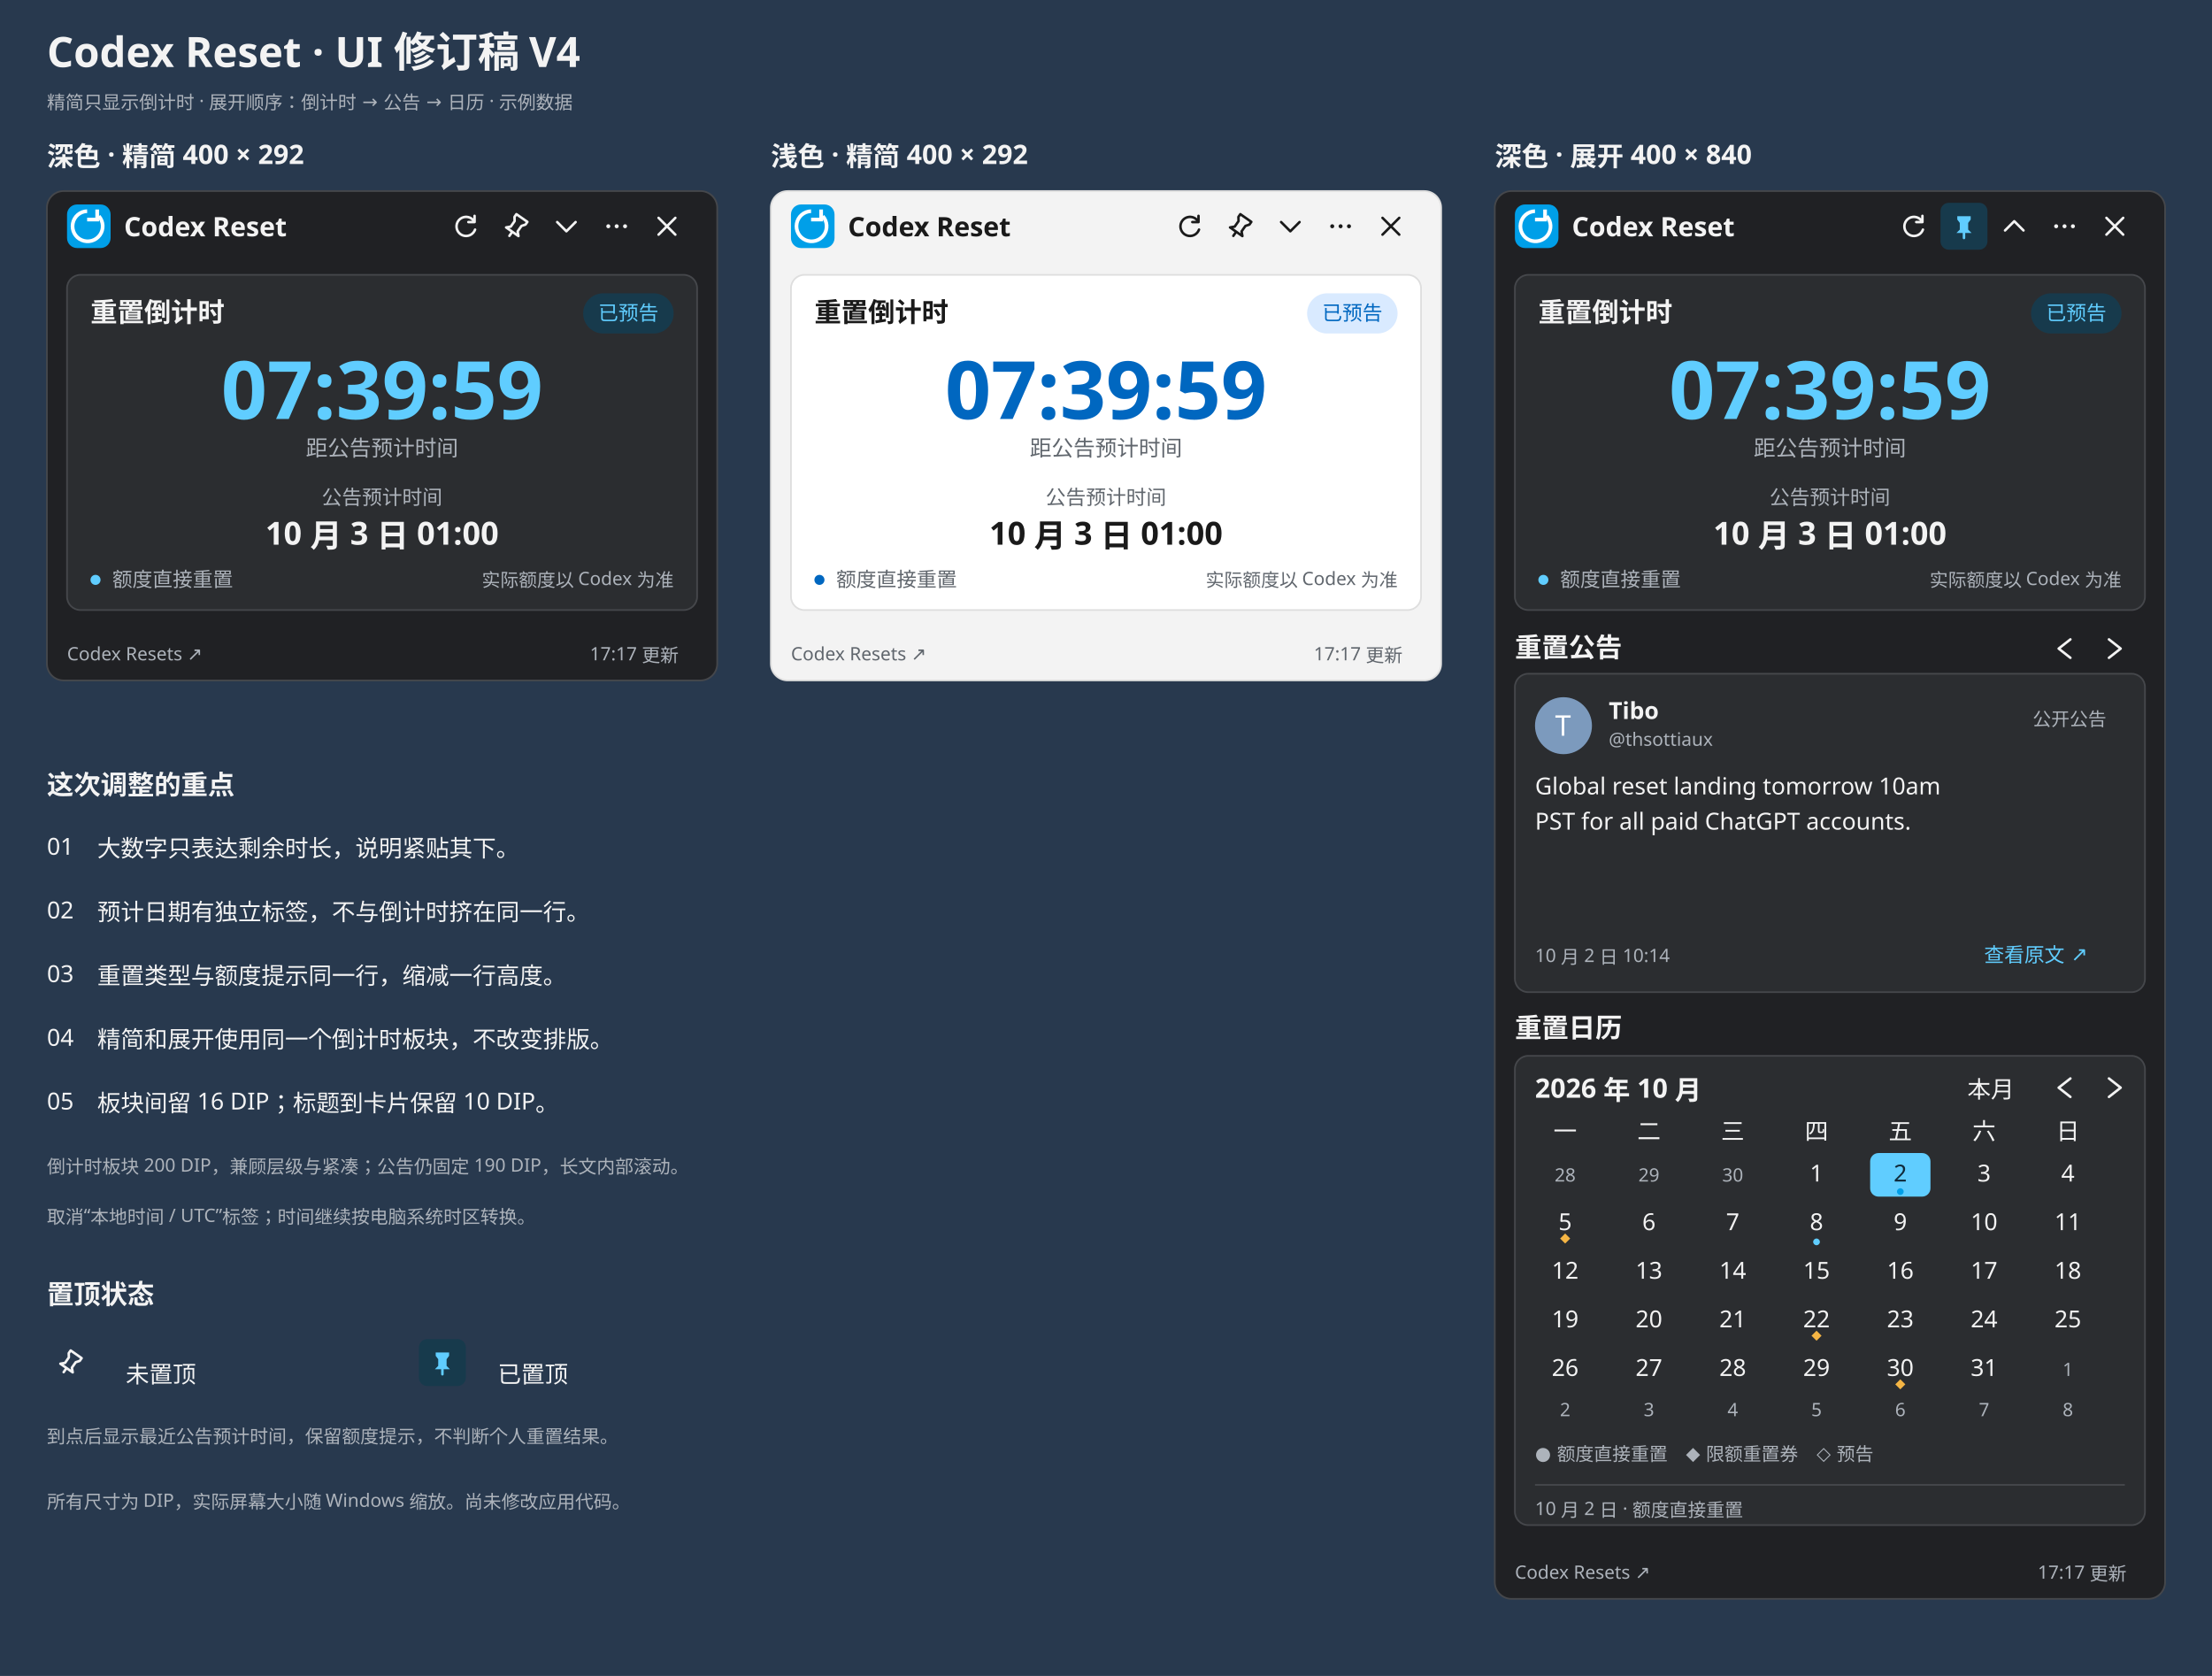
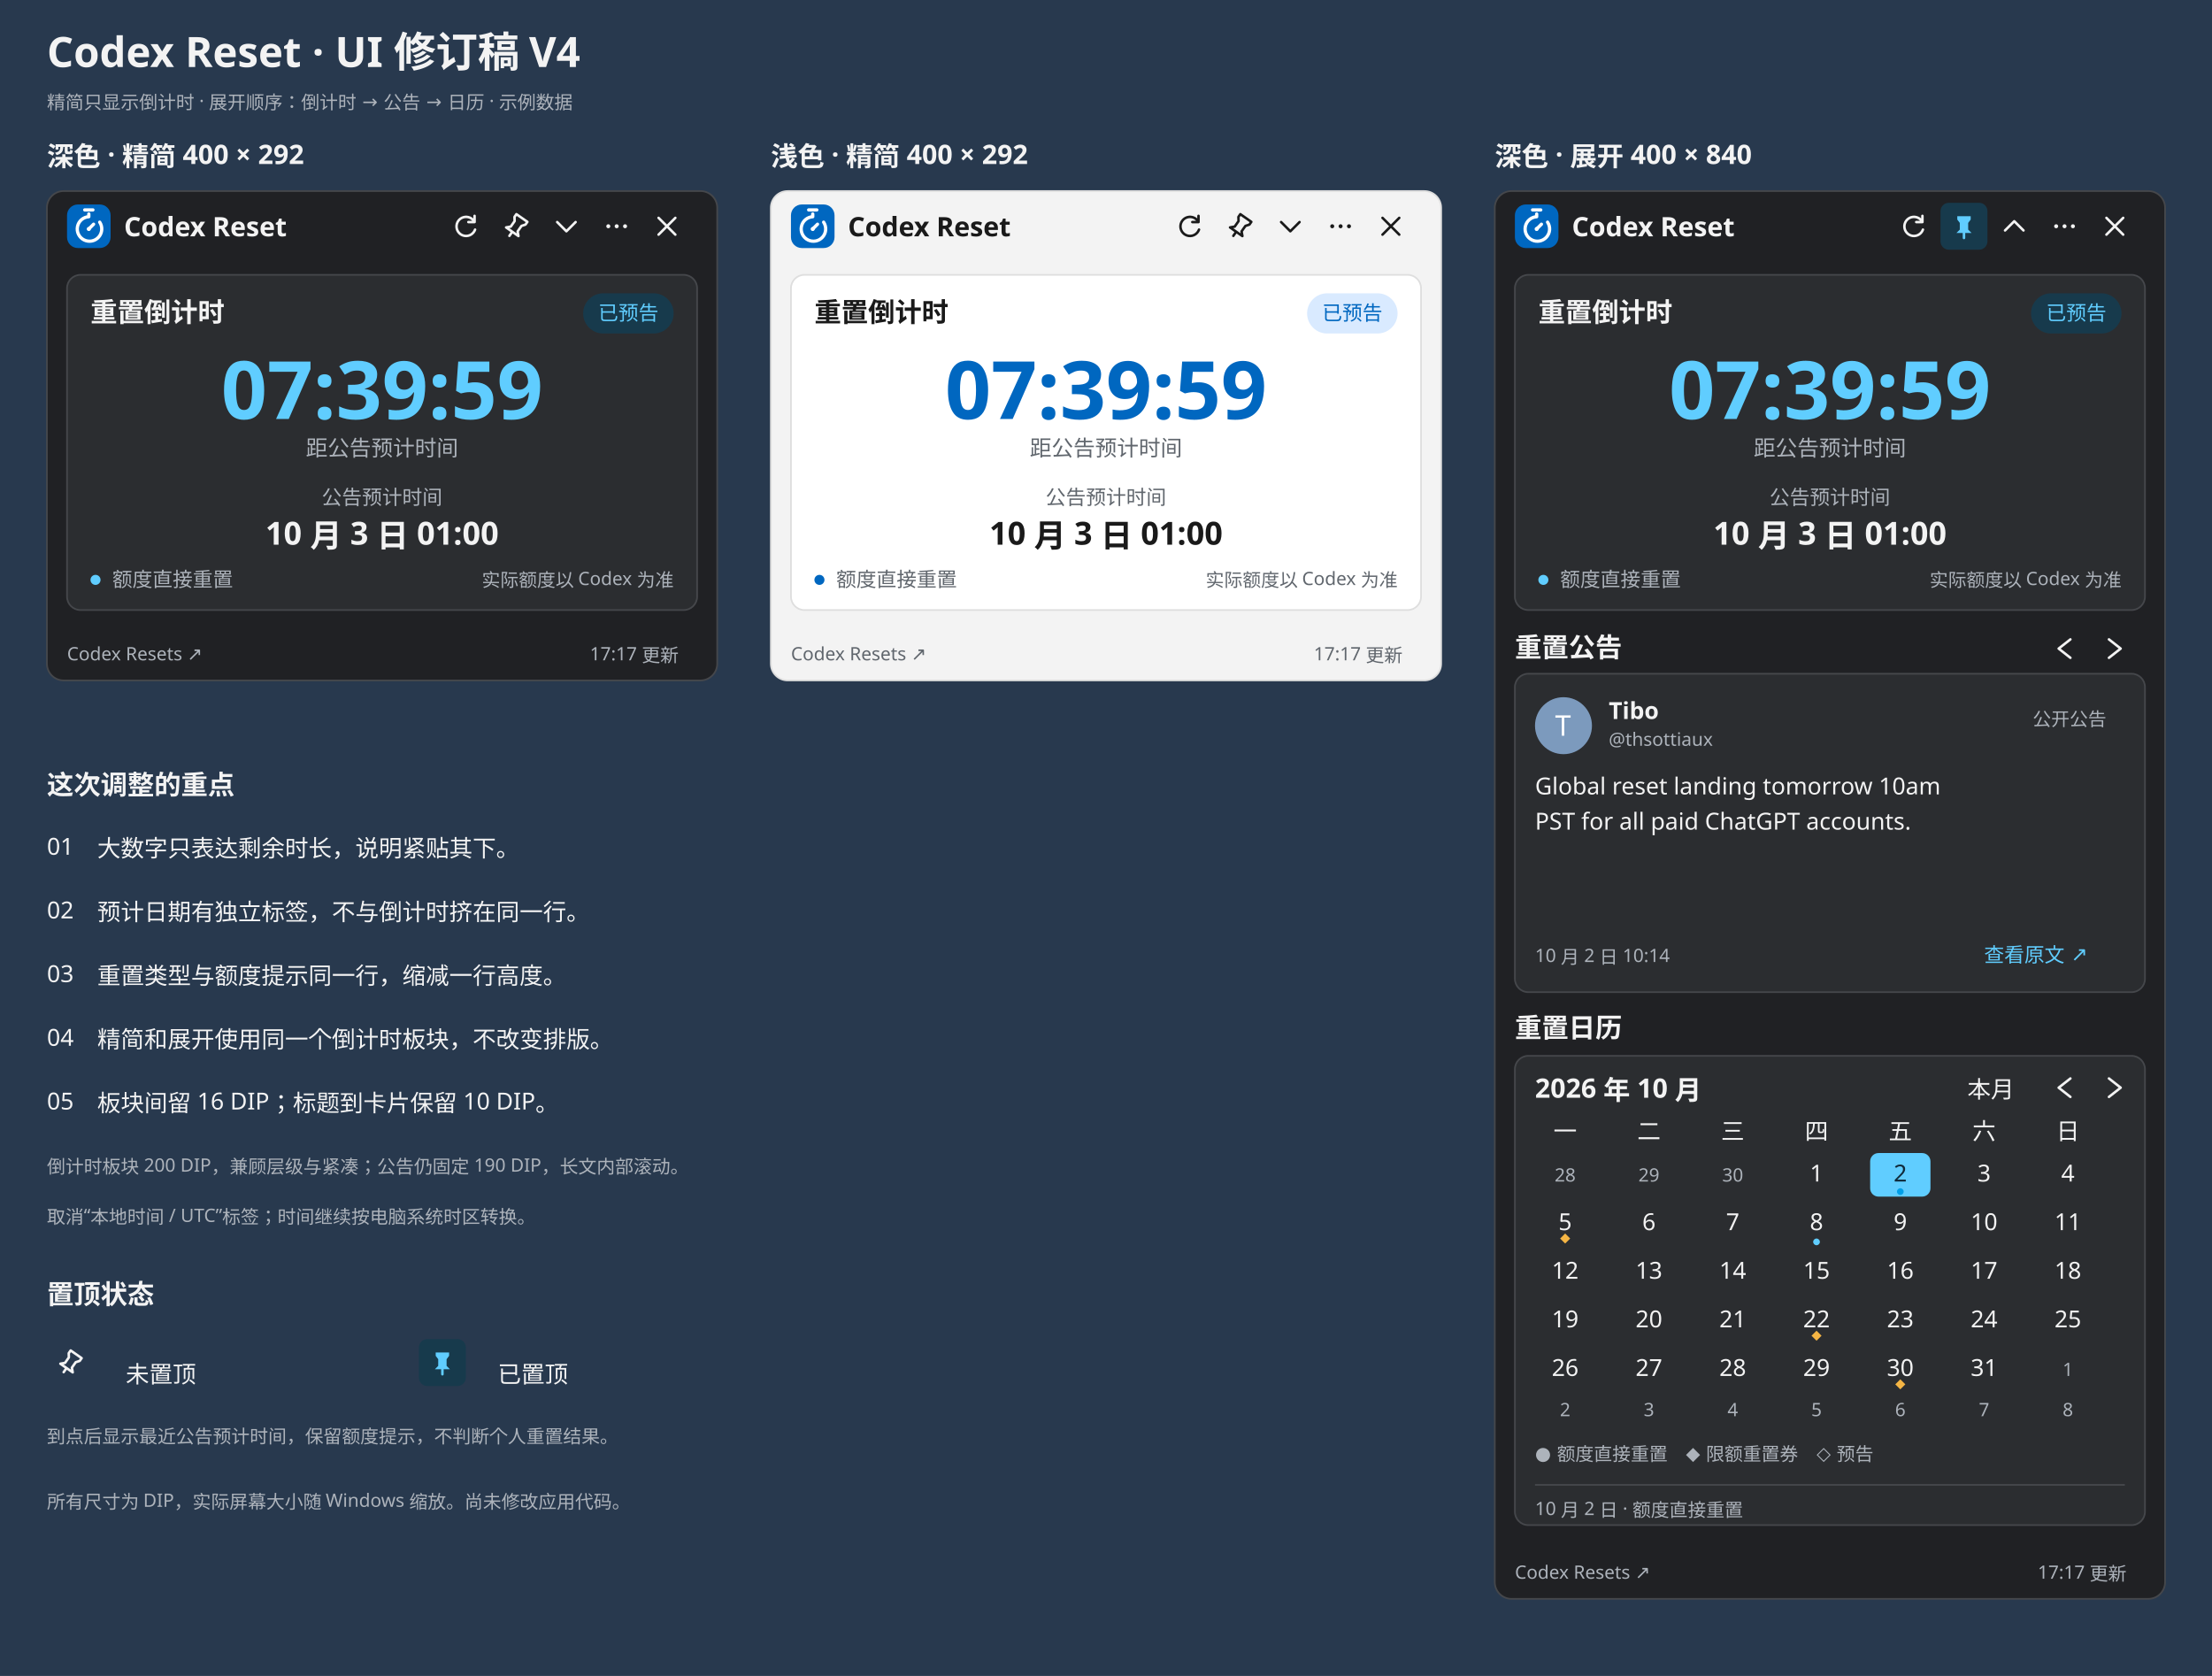
<svg xmlns="http://www.w3.org/2000/svg" width="1320" height="1000" viewBox="0 0 1320 1000">
  <rect width="1320" height="1000" fill="#28394e" />
  <text x="28" y="40" style="font-size:25px;font-weight:600;fill:#f3f3f3">Codex Reset · UI 修订稿 V4</text>
  <text x="28" y="65" class="muted" style=";fill:#adb3bb">精简只显示倒计时 · 展开顺序：倒计时 → 公告 → 日历 · 示例数据</text>
  <text x="28" y="99" class="heading" style=";fill:#f3f3f3">深色 · 精简 400 × 292</text>
  <g transform="translate(28 114)" color="#f3f3f3" style="--surface:#202124;--card:#2b2d30;--border:#45474b;--status:#173a4c;--accent:#60cdff">
    <g transform="translate(0 0)">
      <g>
        <rect width="400" height="292" rx="10" fill="#202124" stroke="#45474b" />
        <g transform="translate(0 0)">
          <g>
            <g transform="translate(12 8)">
              <g>
-                 <rect width="26" height="26" rx="6" fill="#009fe8" />
-                 <path d="M19 7a9 9 0 1 1-7-3" stroke="white" stroke-width="2.2" fill="none" />
-                 <path d="M18 3v6h-6" stroke="white" stroke-width="2.2" fill="none" />
+                 <g transform="scale(0.8125)">
+                   <rect width="32" height="32" rx="8" fill="#0067C0" />
+                   <g fill="none" stroke="white" stroke-width="2.4" stroke-linecap="round" stroke-linejoin="round">
+                     <path d="M13 4h6 M16 7v2 M24 13A9 9 0 1 1 16 9 M16 18l3.5-3.5" />
+                   </g>
+                   <circle cx="16" cy="18" r="1.5" fill="white" />
+                 </g>
              </g>
            </g>
            <text x="46" y="27" class="heading" style=";fill:#f3f3f3">Codex Reset</text>
            <g transform="translate(236 7)" data-button="refresh">
              <rect width="28" height="28" rx="5" fill="transparent" />
              <svg x="6" y="6" width="16" height="16" viewBox="0 0 16 16" fill="none" stroke="#f3f3f3" stroke-width="1.5" stroke-linecap="round" stroke-linejoin="round">
                <path d="M13.2 5.5A5.7 5.7 0 1 0 13.5 10 M13.2 1.8v3.7H9.5" />
              </svg>
            </g>
            <g transform="translate(266 7)" data-button="pin">
              <rect width="28" height="28" rx="5" fill="transparent" />
              <svg x="6" y="6" width="16" height="16" viewBox="0 0 16 16" fill="none" stroke="#f3f3f3" stroke-width="1.5" stroke-linecap="round" stroke-linejoin="round">
                <g transform="rotate(35 8 8)">
                  <path d="M4 2h8v2l-1.5 2v4l2 2h-9l2-2V6L4 4z M8 12v3" />
                </g>
              </svg>
            </g>
            <g transform="translate(296 7)" data-button="down">
              <rect width="28" height="28" rx="5" fill="transparent" />
              <svg x="6" y="6" width="16" height="16" viewBox="0 0 16 16" fill="none" stroke="#f3f3f3" stroke-width="1.5" stroke-linecap="round" stroke-linejoin="round">
                <path d="M2.5 5.5L8 11l5.5-5.5" />
              </svg>
            </g>
            <g transform="translate(326 7)" data-button="more">
              <rect width="28" height="28" rx="5" fill="transparent" />
              <svg x="6" y="6" width="16" height="16" viewBox="0 0 16 16" fill="none" stroke="#f3f3f3" stroke-width="1.5" stroke-linecap="round" stroke-linejoin="round">
                <circle cx="3" cy="8" r="1.2" fill="#f3f3f3" stroke="none" />
                <circle cx="8" cy="8" r="1.2" fill="#f3f3f3" stroke="none" />
                <circle cx="13" cy="8" r="1.2" fill="#f3f3f3" stroke="none" />
              </svg>
            </g>
            <g transform="translate(356 7)" data-button="close">
              <rect width="28" height="28" rx="5" fill="transparent" />
              <svg x="6" y="6" width="16" height="16" viewBox="0 0 16 16" fill="none" stroke="#f3f3f3" stroke-width="1.5" stroke-linecap="round" stroke-linejoin="round">
                <path d="M3 3l10 10 M13 3L3 13" />
              </svg>
            </g>
          </g>
        </g>
        <g transform="translate(0 0)">
          <g>
            <rect x="12" y="50" width="376" height="200" rx="8" fill="#2b2d30" stroke="#45474b" />
            <text x="26" y="78" class="heading" style=";fill:#f3f3f3">重置倒计时</text>
            <rect x="320" y="61" width="54" height="24" rx="12" fill="#173a4c" />
            <text x="347" y="77" text-anchor="middle" class="accent" style="font-size:12px;fill:#60cdff">已预告</text>
            <text x="200" y="136" text-anchor="middle" class="accent" style="font-size:48px;font-weight:600;font-variant-numeric:tabular-nums;fill:#60cdff">07:39:59</text>
            <text x="200" y="158" text-anchor="middle" class="muted" style="font-size:13px;fill:#adb3bb">距公告预计时间</text>
            <text x="200" y="187" text-anchor="middle" class="muted" style="font-size:12px;fill:#adb3bb">公告预计时间</text>
            <text x="200" y="211" text-anchor="middle" style="font-size:19px;font-weight:600;fill:#f3f3f3">10 月 3 日 01:00</text>
            <circle cx="29" cy="232" r="3" fill="#60cdff" />
            <text x="39" y="236" class="muted" style="font-size:12px;fill:#adb3bb">额度直接重置</text>
            <text x="374" y="236" text-anchor="end" class="muted" style=";fill:#adb3bb">实际额度以 Codex 为准</text>
          </g>
        </g>
        <g transform="translate(0 262)">
          <g>
            <text x="12" y="18" class="muted" style=";fill:#adb3bb">Codex Resets ↗</text>
            <text x="324" y="18" class="muted" style=";fill:#adb3bb">17:17 更新</text>
          </g>
        </g>
      </g>
    </g>
  </g>
  <text x="460" y="99" class="heading" style=";fill:#f3f3f3">浅色 · 精简 400 × 292</text>
  <g class="light" transform="translate(460 114)" color="#1a1a1a" style="--text:#1a1a1a;--muted:#60666d;--surface:#f3f3f3;--card:#ffffff;--border:#dedede;--status:#d9eaff;--accent:#0067c0">
    <g transform="translate(0 0)">
      <g>
        <rect width="400" height="292" rx="10" fill="#f3f3f3" stroke="#dedede" />
        <g transform="translate(0 0)">
          <g>
            <g transform="translate(12 8)">
              <g>
-                 <rect width="26" height="26" rx="6" fill="#009fe8" />
-                 <path d="M19 7a9 9 0 1 1-7-3" stroke="white" stroke-width="2.2" fill="none" />
-                 <path d="M18 3v6h-6" stroke="white" stroke-width="2.2" fill="none" />
+                 <g transform="scale(0.8125)">
+                   <rect width="32" height="32" rx="8" fill="#0067C0" />
+                   <g fill="none" stroke="white" stroke-width="2.4" stroke-linecap="round" stroke-linejoin="round">
+                     <path d="M13 4h6 M16 7v2 M24 13A9 9 0 1 1 16 9 M16 18l3.5-3.5" />
+                   </g>
+                   <circle cx="16" cy="18" r="1.5" fill="white" />
+                 </g>
              </g>
            </g>
            <text x="46" y="27" class="heading" style=";fill:#1a1a1a">Codex Reset</text>
            <g transform="translate(236 7)" data-button="refresh">
              <rect width="28" height="28" rx="5" fill="transparent" />
              <svg x="6" y="6" width="16" height="16" viewBox="0 0 16 16" fill="none" stroke="#1a1a1a" stroke-width="1.5" stroke-linecap="round" stroke-linejoin="round">
                <path d="M13.2 5.5A5.7 5.7 0 1 0 13.5 10 M13.2 1.8v3.7H9.5" />
              </svg>
            </g>
            <g transform="translate(266 7)" data-button="pin">
              <rect width="28" height="28" rx="5" fill="transparent" />
              <svg x="6" y="6" width="16" height="16" viewBox="0 0 16 16" fill="none" stroke="#1a1a1a" stroke-width="1.5" stroke-linecap="round" stroke-linejoin="round">
                <g transform="rotate(35 8 8)">
                  <path d="M4 2h8v2l-1.5 2v4l2 2h-9l2-2V6L4 4z M8 12v3" />
                </g>
              </svg>
            </g>
            <g transform="translate(296 7)" data-button="down">
              <rect width="28" height="28" rx="5" fill="transparent" />
              <svg x="6" y="6" width="16" height="16" viewBox="0 0 16 16" fill="none" stroke="#1a1a1a" stroke-width="1.5" stroke-linecap="round" stroke-linejoin="round">
                <path d="M2.5 5.5L8 11l5.5-5.5" />
              </svg>
            </g>
            <g transform="translate(326 7)" data-button="more">
              <rect width="28" height="28" rx="5" fill="transparent" />
              <svg x="6" y="6" width="16" height="16" viewBox="0 0 16 16" fill="none" stroke="#1a1a1a" stroke-width="1.5" stroke-linecap="round" stroke-linejoin="round">
                <circle cx="3" cy="8" r="1.2" fill="#1a1a1a" stroke="none" />
                <circle cx="8" cy="8" r="1.2" fill="#1a1a1a" stroke="none" />
                <circle cx="13" cy="8" r="1.2" fill="#1a1a1a" stroke="none" />
              </svg>
            </g>
            <g transform="translate(356 7)" data-button="close">
              <rect width="28" height="28" rx="5" fill="transparent" />
              <svg x="6" y="6" width="16" height="16" viewBox="0 0 16 16" fill="none" stroke="#1a1a1a" stroke-width="1.5" stroke-linecap="round" stroke-linejoin="round">
                <path d="M3 3l10 10 M13 3L3 13" />
              </svg>
            </g>
          </g>
        </g>
        <g transform="translate(0 0)">
          <g>
            <rect x="12" y="50" width="376" height="200" rx="8" fill="#ffffff" stroke="#dedede" />
            <text x="26" y="78" class="heading" style=";fill:#1a1a1a">重置倒计时</text>
            <rect x="320" y="61" width="54" height="24" rx="12" fill="#d9eaff" />
            <text x="347" y="77" text-anchor="middle" class="accent" style="font-size:12px;fill:#0067c0">已预告</text>
            <text x="200" y="136" text-anchor="middle" class="accent" style="font-size:48px;font-weight:600;font-variant-numeric:tabular-nums;fill:#0067c0">07:39:59</text>
            <text x="200" y="158" text-anchor="middle" class="muted" style="font-size:13px;fill:#60666d">距公告预计时间</text>
            <text x="200" y="187" text-anchor="middle" class="muted" style="font-size:12px;fill:#60666d">公告预计时间</text>
            <text x="200" y="211" text-anchor="middle" style="font-size:19px;font-weight:600;fill:#1a1a1a">10 月 3 日 01:00</text>
            <circle cx="29" cy="232" r="3" fill="#0067c0" />
            <text x="39" y="236" class="muted" style="font-size:12px;fill:#60666d">额度直接重置</text>
            <text x="374" y="236" text-anchor="end" class="muted" style=";fill:#60666d">实际额度以 Codex 为准</text>
          </g>
        </g>
        <g transform="translate(0 262)">
          <g>
            <text x="12" y="18" class="muted" style=";fill:#60666d">Codex Resets ↗</text>
            <text x="324" y="18" class="muted" style=";fill:#60666d">17:17 更新</text>
          </g>
        </g>
      </g>
    </g>
  </g>
  <text x="892" y="99" class="heading" style=";fill:#f3f3f3">深色 · 展开 400 × 840</text>
  <g transform="translate(892 114)" color="#f3f3f3" style="--surface:#202124;--card:#2b2d30;--border:#45474b;--status:#173a4c;--accent:#60cdff">
    <rect width="400" height="840" rx="10" fill="#202124" stroke="#45474b" />
    <g transform="translate(0 0)">
      <g>
        <g transform="translate(12 8)">
          <g>
-             <rect width="26" height="26" rx="6" fill="#009fe8" />
-             <path d="M19 7a9 9 0 1 1-7-3" stroke="white" stroke-width="2.2" fill="none" />
-             <path d="M18 3v6h-6" stroke="white" stroke-width="2.2" fill="none" />
+             <g transform="scale(0.8125)">
+               <rect width="32" height="32" rx="8" fill="#0067C0" />
+               <g fill="none" stroke="white" stroke-width="2.4" stroke-linecap="round" stroke-linejoin="round">
+                 <path d="M13 4h6 M16 7v2 M24 13A9 9 0 1 1 16 9 M16 18l3.5-3.5" />
+               </g>
+               <circle cx="16" cy="18" r="1.5" fill="white" />
+             </g>
          </g>
        </g>
        <text x="46" y="27" class="heading" style=";fill:#f3f3f3">Codex Reset</text>
        <g transform="translate(236 7)" data-button="refresh">
          <rect width="28" height="28" rx="5" fill="transparent" />
          <svg x="6" y="6" width="16" height="16" viewBox="0 0 16 16" fill="none" stroke="#f3f3f3" stroke-width="1.5" stroke-linecap="round" stroke-linejoin="round">
            <path d="M13.2 5.5A5.7 5.7 0 1 0 13.5 10 M13.2 1.8v3.7H9.5" />
          </svg>
        </g>
        <g transform="translate(266 7)" data-button="pinned">
          <rect width="28" height="28" rx="5" fill="#173a4c" />
          <svg x="6" y="6" width="16" height="16" viewBox="0 0 16 16" fill="none" stroke="#60cdff" stroke-width="1.5" stroke-linecap="round" stroke-linejoin="round">
            <path d="M4 2h8v2l-1.5 2v4l2 2h-9l2-2V6L4 4z" fill="#60cdff" stroke="none" />
            <path d="M8 12v3" />
          </svg>
        </g>
        <g transform="translate(296 7)" data-button="up">
          <rect width="28" height="28" rx="5" fill="transparent" />
          <svg x="6" y="6" width="16" height="16" viewBox="0 0 16 16" fill="none" stroke="#f3f3f3" stroke-width="1.5" stroke-linecap="round" stroke-linejoin="round">
            <path d="M2.5 10.5L8 5l5.5 5.5" />
          </svg>
        </g>
        <g transform="translate(326 7)" data-button="more">
          <rect width="28" height="28" rx="5" fill="transparent" />
          <svg x="6" y="6" width="16" height="16" viewBox="0 0 16 16" fill="none" stroke="#f3f3f3" stroke-width="1.5" stroke-linecap="round" stroke-linejoin="round">
            <circle cx="3" cy="8" r="1.2" fill="#f3f3f3" stroke="none" />
            <circle cx="8" cy="8" r="1.2" fill="#f3f3f3" stroke="none" />
            <circle cx="13" cy="8" r="1.2" fill="#f3f3f3" stroke="none" />
          </svg>
        </g>
        <g transform="translate(356 7)" data-button="close">
          <rect width="28" height="28" rx="5" fill="transparent" />
          <svg x="6" y="6" width="16" height="16" viewBox="0 0 16 16" fill="none" stroke="#f3f3f3" stroke-width="1.5" stroke-linecap="round" stroke-linejoin="round">
            <path d="M3 3l10 10 M13 3L3 13" />
          </svg>
        </g>
      </g>
    </g>
    <g transform="translate(0 0)">
      <g>
        <rect x="12" y="50" width="376" height="200" rx="8" fill="#2b2d30" stroke="#45474b" />
        <text x="26" y="78" class="heading" style=";fill:#f3f3f3">重置倒计时</text>
        <rect x="320" y="61" width="54" height="24" rx="12" fill="#173a4c" />
        <text x="347" y="77" text-anchor="middle" class="accent" style="font-size:12px;fill:#60cdff">已预告</text>
        <text x="200" y="136" text-anchor="middle" class="accent" style="font-size:48px;font-weight:600;font-variant-numeric:tabular-nums;fill:#60cdff">07:39:59</text>
        <text x="200" y="158" text-anchor="middle" class="muted" style="font-size:13px;fill:#adb3bb">距公告预计时间</text>
        <text x="200" y="187" text-anchor="middle" class="muted" style="font-size:12px;fill:#adb3bb">公告预计时间</text>
        <text x="200" y="211" text-anchor="middle" style="font-size:19px;font-weight:600;fill:#f3f3f3">10 月 3 日 01:00</text>
        <circle cx="29" cy="232" r="3" fill="#60cdff" />
        <text x="39" y="236" class="muted" style="font-size:12px;fill:#adb3bb">额度直接重置</text>
        <text x="374" y="236" text-anchor="end" class="muted" style=";fill:#adb3bb">实际额度以 Codex 为准</text>
      </g>
    </g>
    <g transform="translate(0 214)">
      <g>
        <text x="12" y="64" class="heading" style=";fill:#f3f3f3">重置公告</text>
        <g transform="translate(326 45)" data-button="left">
          <rect width="28" height="28" rx="5" fill="transparent" />
          <svg x="6" y="6" width="16" height="16" viewBox="0 0 16 16" fill="none" stroke="#f3f3f3" stroke-width="1.5" stroke-linecap="round" stroke-linejoin="round">
            <path d="M11.5 2.5L4.5 8l7 5.5" />
          </svg>
        </g>
        <g transform="translate(356 45)" data-button="right">
          <rect width="28" height="28" rx="5" fill="transparent" />
          <svg x="6" y="6" width="16" height="16" viewBox="0 0 16 16" fill="none" stroke="#f3f3f3" stroke-width="1.5" stroke-linecap="round" stroke-linejoin="round">
            <path d="M4.5 2.5L11.5 8l-7 5.5" />
          </svg>
        </g>
        <rect x="12" y="74" width="376" height="190" rx="8" fill="#2b2d30" stroke="#45474b" />
        <circle cx="41" cy="105" r="17" fill="#7c9abd" />
        <text x="36" y="111" style="fill:white;font-size:17px;fill:white">T</text>
        <text x="68" y="101" style="font-weight:600;fill:#f3f3f3">Tibo</text>
        <text x="68" y="117" class="muted" style=";fill:#adb3bb">@thsottiaux</text>
        <text x="321" y="105" class="muted" style=";fill:#adb3bb">公开公告</text>
        <text x="24" y="146" style=";fill:#f3f3f3">Global reset landing tomorrow 10am</text>
        <text x="24" y="167" style=";fill:#f3f3f3">PST for all paid ChatGPT accounts.</text>
        <text x="24" y="246" class="muted" style=";fill:#adb3bb">10 月 2 日 10:14</text>
        <text x="292" y="246" class="accent" style="font-size:12px;fill:#60cdff">查看原文 ↗</text>
      </g>
    </g>
    <g transform="translate(0 98)">
      <text x="12" y="407" class="heading" style=";fill:#f3f3f3">重置日历</text>
      <rect x="12" y="418" width="376" height="280" rx="8" fill="#2b2d30" stroke="#45474b" />
      <text x="24" y="443" class="heading" style=";fill:#f3f3f3">2026 年 10 月</text>
      <text x="282" y="443" style=";fill:#f3f3f3">本月</text>
      <g style="font-size:12px">
        <text x="35" y="468" style=";fill:#f3f3f3">一</text>
        <text x="85" y="468" style=";fill:#f3f3f3">二</text>
        <text x="135" y="468" style=";fill:#f3f3f3">三</text>
        <text x="185" y="468" style=";fill:#f3f3f3">四</text>
        <text x="235" y="468" style=";fill:#f3f3f3">五</text>
        <text x="285" y="468" style=";fill:#f3f3f3">六</text>
        <text x="335" y="468" style=";fill:#f3f3f3">日</text>
      </g>
      <rect x="224" y="476" width="36" height="26" rx="5" fill="#60cdff" />
      <g text-anchor="middle" style="font-size:12px">
        <text x="42" y="493" class="muted" style=";fill:#adb3bb">28</text>
        <text x="92" y="493" class="muted" style=";fill:#adb3bb">29</text>
        <text x="142" y="493" class="muted" style=";fill:#adb3bb">30</text>
        <text x="192" y="493" style=";fill:#f3f3f3">1</text>
        <text x="242" y="493" style="fill:#102a3a;fill:#102a3a">2</text>
        <text x="292" y="493" style=";fill:#f3f3f3">3</text>
        <text x="342" y="493" style=";fill:#f3f3f3">4</text>
        <text x="42" y="522" style=";fill:#f3f3f3">5</text>
        <text x="92" y="522" style=";fill:#f3f3f3">6</text>
        <text x="142" y="522" style=";fill:#f3f3f3">7</text>
        <text x="192" y="522" style=";fill:#f3f3f3">8</text>
        <text x="242" y="522" style=";fill:#f3f3f3">9</text>
        <text x="292" y="522" style=";fill:#f3f3f3">10</text>
        <text x="342" y="522" style=";fill:#f3f3f3">11</text>
        <text x="42" y="551" style=";fill:#f3f3f3">12</text>
        <text x="92" y="551" style=";fill:#f3f3f3">13</text>
        <text x="142" y="551" style=";fill:#f3f3f3">14</text>
        <text x="192" y="551" style=";fill:#f3f3f3">15</text>
        <text x="242" y="551" style=";fill:#f3f3f3">16</text>
        <text x="292" y="551" style=";fill:#f3f3f3">17</text>
        <text x="342" y="551" style=";fill:#f3f3f3">18</text>
        <text x="42" y="580" style=";fill:#f3f3f3">19</text>
        <text x="92" y="580" style=";fill:#f3f3f3">20</text>
        <text x="142" y="580" style=";fill:#f3f3f3">21</text>
        <text x="192" y="580" style=";fill:#f3f3f3">22</text>
        <text x="242" y="580" style=";fill:#f3f3f3">23</text>
        <text x="292" y="580" style=";fill:#f3f3f3">24</text>
        <text x="342" y="580" style=";fill:#f3f3f3">25</text>
        <text x="42" y="609" style=";fill:#f3f3f3">26</text>
        <text x="92" y="609" style=";fill:#f3f3f3">27</text>
        <text x="142" y="609" style=";fill:#f3f3f3">28</text>
        <text x="192" y="609" style=";fill:#f3f3f3">29</text>
        <text x="242" y="609" style=";fill:#f3f3f3">30</text>
        <text x="292" y="609" style=";fill:#f3f3f3">31</text>
        <text x="342" y="609" class="muted" style=";fill:#adb3bb">1</text>
        <text x="42" y="633" class="muted" style=";fill:#adb3bb">2</text>
        <text x="92" y="633" class="muted" style=";fill:#adb3bb">3</text>
        <text x="142" y="633" class="muted" style=";fill:#adb3bb">4</text>
        <text x="192" y="633" class="muted" style=";fill:#adb3bb">5</text>
        <text x="242" y="633" class="muted" style=";fill:#adb3bb">6</text>
        <text x="292" y="633" class="muted" style=";fill:#adb3bb">7</text>
        <text x="342" y="633" class="muted" style=";fill:#adb3bb">8</text>
      </g>
      <circle cx="242" cy="499" r="2" fill="#009fe8" />
      <circle cx="192" cy="529" r="2" fill="#60cdff" />
      <path d="M42 524l3 3-3 3-3-3z M192 582l3 3-3 3-3-3z M242 611l3 3-3 3-3-3z" fill="#f5b544" />
      <text x="24" y="659" class="muted" style=";fill:#adb3bb">● 额度直接重置　◆ 限额重置券　◇ 预告</text>
      <g transform="translate(326 423)" data-button="left">
        <rect width="28" height="28" rx="5" fill="transparent" />
        <svg x="6" y="6" width="16" height="16" viewBox="0 0 16 16" fill="none" stroke="#f3f3f3" stroke-width="1.5" stroke-linecap="round" stroke-linejoin="round">
          <path d="M11.5 2.5L4.5 8l7 5.5" />
        </svg>
      </g>
      <g transform="translate(356 423)" data-button="right">
        <rect width="28" height="28" rx="5" fill="transparent" />
        <svg x="6" y="6" width="16" height="16" viewBox="0 0 16 16" fill="none" stroke="#f3f3f3" stroke-width="1.5" stroke-linecap="round" stroke-linejoin="round">
          <path d="M4.5 2.5L11.5 8l-7 5.5" />
        </svg>
      </g>
    </g>
    <path d="M24 772h352" stroke="#45474b" />
    <text x="24" y="790" class="muted" style=";fill:#adb3bb">10 月 2 日 · 额度直接重置</text>
    <g transform="translate(0 810)">
      <g>
        <text x="12" y="18" class="muted" style=";fill:#adb3bb">Codex Resets ↗</text>
        <text x="324" y="18" class="muted" style=";fill:#adb3bb">17:17 更新</text>
      </g>
    </g>
  </g>
  <text x="28" y="474" class="heading" style=";fill:#f3f3f3">这次调整的重点</text>
  <text x="28" y="510" style=";fill:#f3f3f3">01　大数字只表达剩余时长，说明紧贴其下。</text>
  <text x="28" y="548" style=";fill:#f3f3f3">02　预计日期有独立标签，不与倒计时挤在同一行。</text>
  <text x="28" y="586" style=";fill:#f3f3f3">03　重置类型与额度提示同一行，缩减一行高度。</text>
  <text x="28" y="624" style=";fill:#f3f3f3">04　精简和展开使用同一个倒计时板块，不改变排版。</text>
  <text x="28" y="662" style=";fill:#f3f3f3">05　板块间留 16 DIP；标题到卡片保留 10 DIP。</text>
  <text x="28" y="700" class="muted" style=";fill:#adb3bb">倒计时板块 200 DIP，兼顾层级与紧凑；公告仍固定 190 DIP，长文内部滚动。</text>
  <text x="28" y="730" class="muted" style=";fill:#adb3bb">取消“本地时间 / UTC”标签；时间继续按电脑系统时区转换。</text>
  <text x="28" y="778" class="heading" style=";fill:#f3f3f3">置顶状态</text>
  <text x="75" y="825" style=";fill:#f3f3f3">未置顶</text>
  <text x="297" y="825" style=";fill:#f3f3f3">已置顶</text>
  <text x="28" y="861" class="muted" style=";fill:#adb3bb">到点后显示最近公告预计时间，保留额度提示，不判断个人重置结果。</text>
  <text x="28" y="900" class="muted" style=";fill:#adb3bb">所有尺寸为 DIP，实际屏幕大小随 Windows 缩放。尚未修改应用代码。</text>
  <style>text{font-family:'Segoe UI','Microsoft YaHei',sans-serif;fill:var(--text,#f3f3f3);font-size:14px}.muted{fill:var(--muted,#adb3bb);font-size:11px}.heading{font-weight:600;font-size:16px}.accent{fill:var(--accent,#60cdff)}</style>
  <g transform="translate(28 799)" data-button="pin">
    <rect width="28" height="28" rx="5" fill="transparent" />
    <svg x="6" y="6" width="16" height="16" viewBox="0 0 16 16" fill="none" stroke="#f3f3f3" stroke-width="1.5" stroke-linecap="round" stroke-linejoin="round">
      <g transform="rotate(35 8 8)">
        <path d="M4 2h8v2l-1.5 2v4l2 2h-9l2-2V6L4 4z M8 12v3" />
      </g>
    </svg>
  </g>
  <g transform="translate(250 799)" data-button="pinned">
    <rect width="28" height="28" rx="5" fill="#173a4c" />
    <svg x="6" y="6" width="16" height="16" viewBox="0 0 16 16" fill="none" stroke="#60cdff" stroke-width="1.5" stroke-linecap="round" stroke-linejoin="round">
      <path d="M4 2h8v2l-1.5 2v4l2 2h-9l2-2V6L4 4z" fill="#60cdff" stroke="none" />
      <path d="M8 12v3" />
    </svg>
  </g>
</svg>
